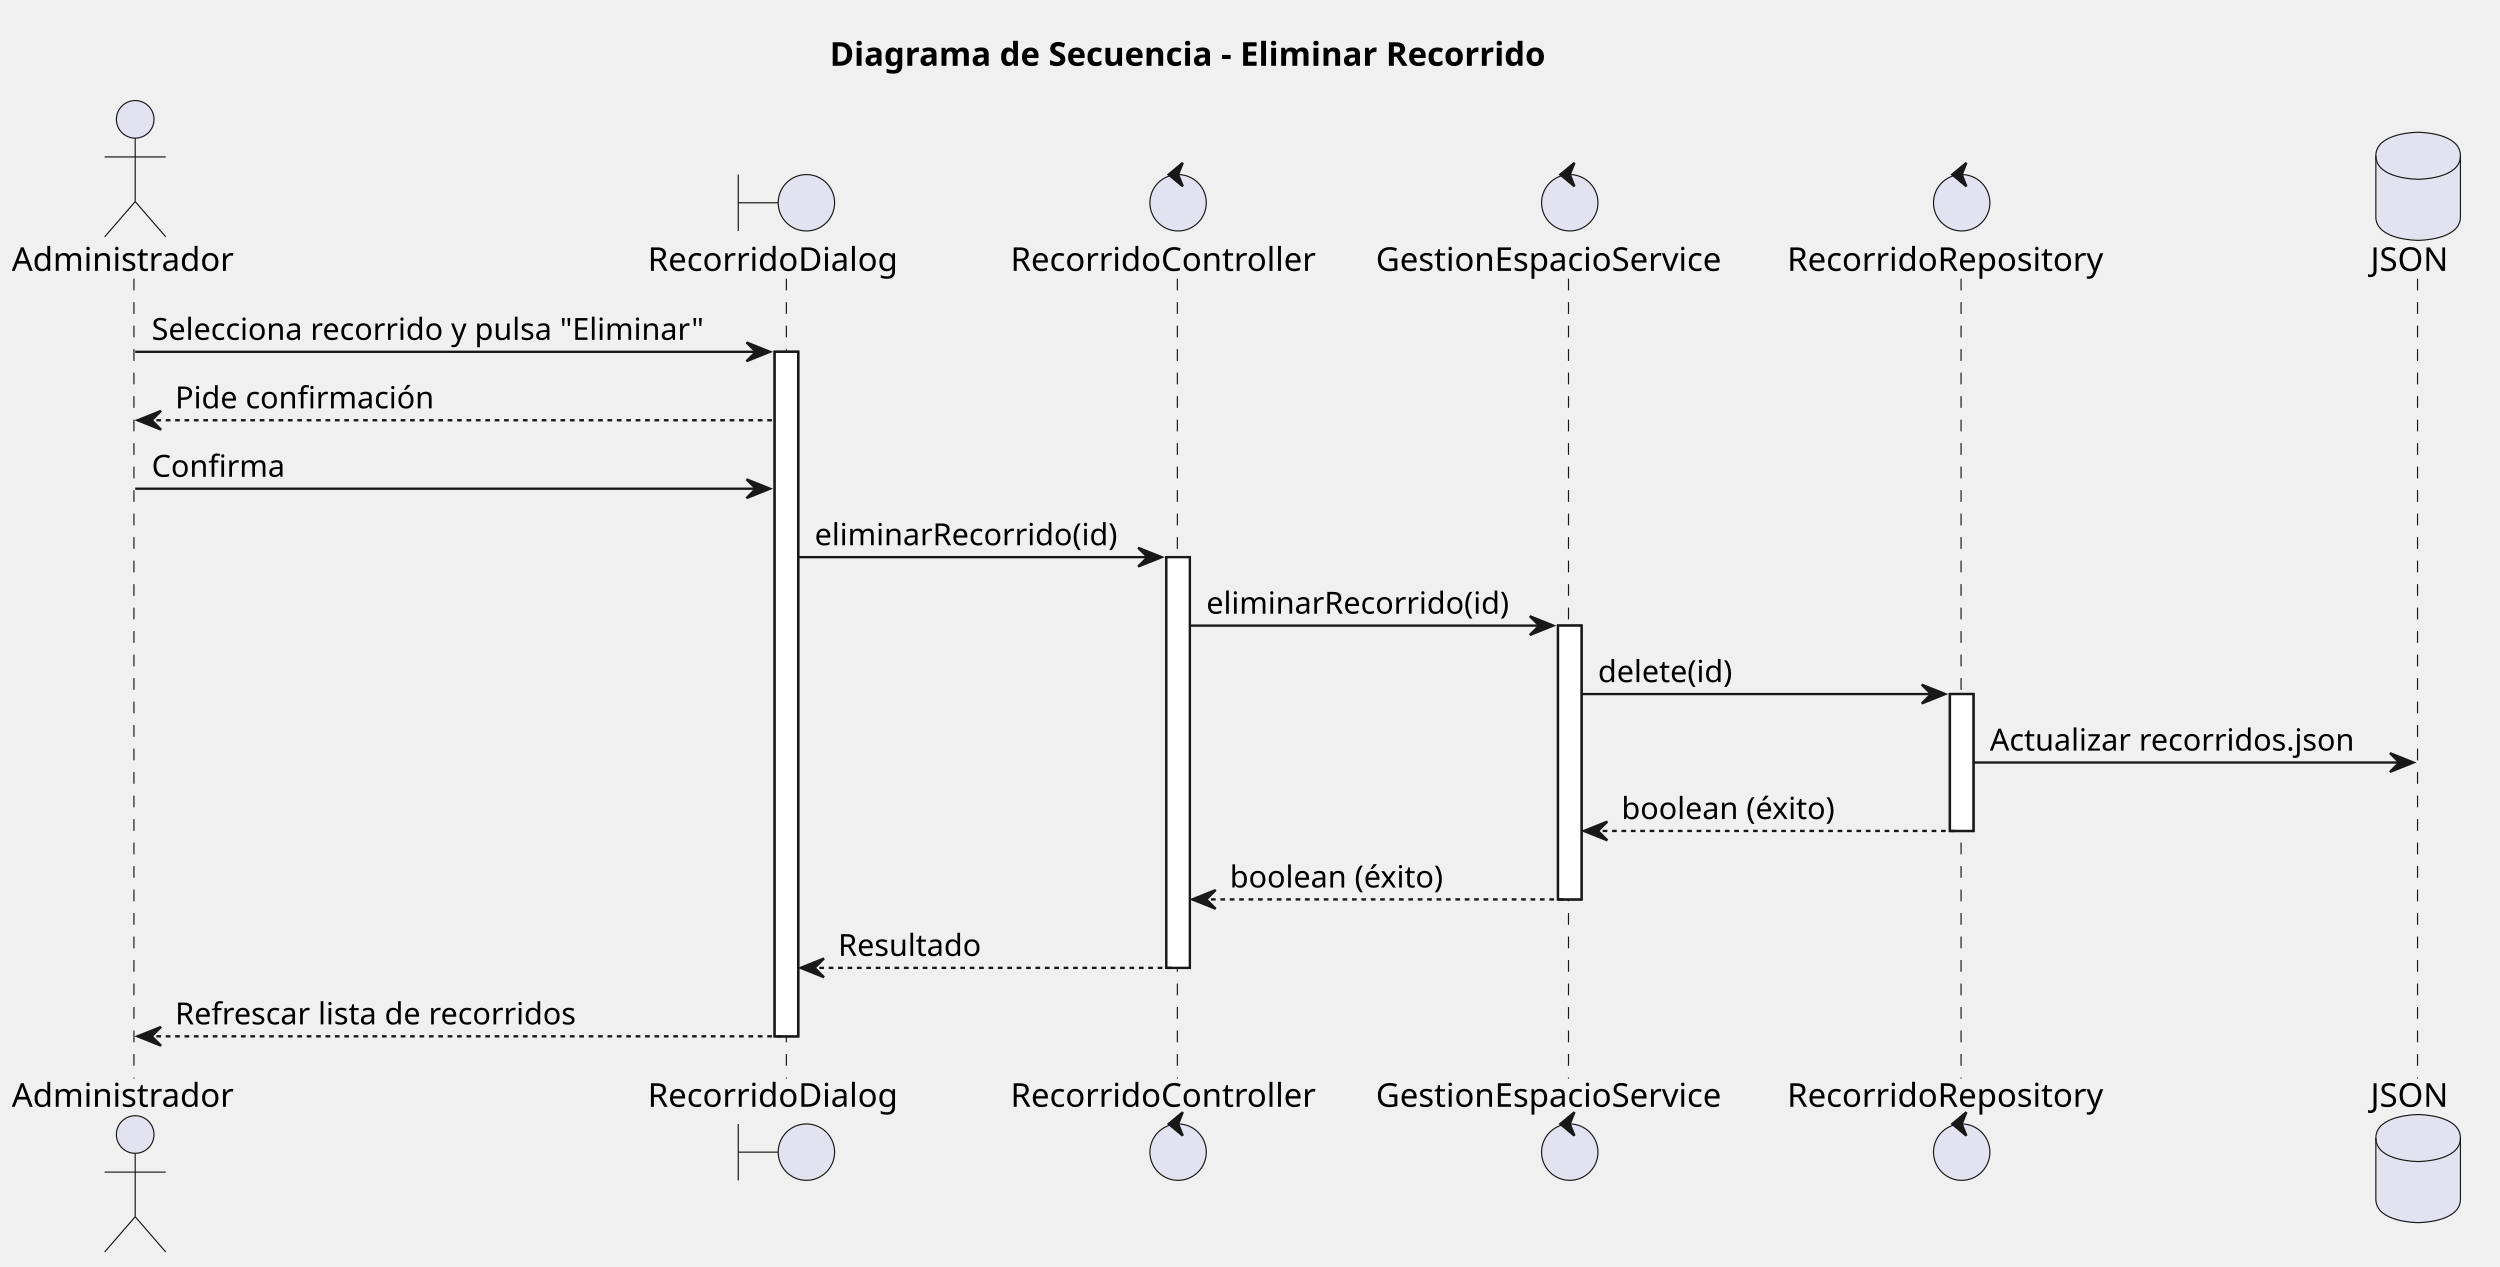
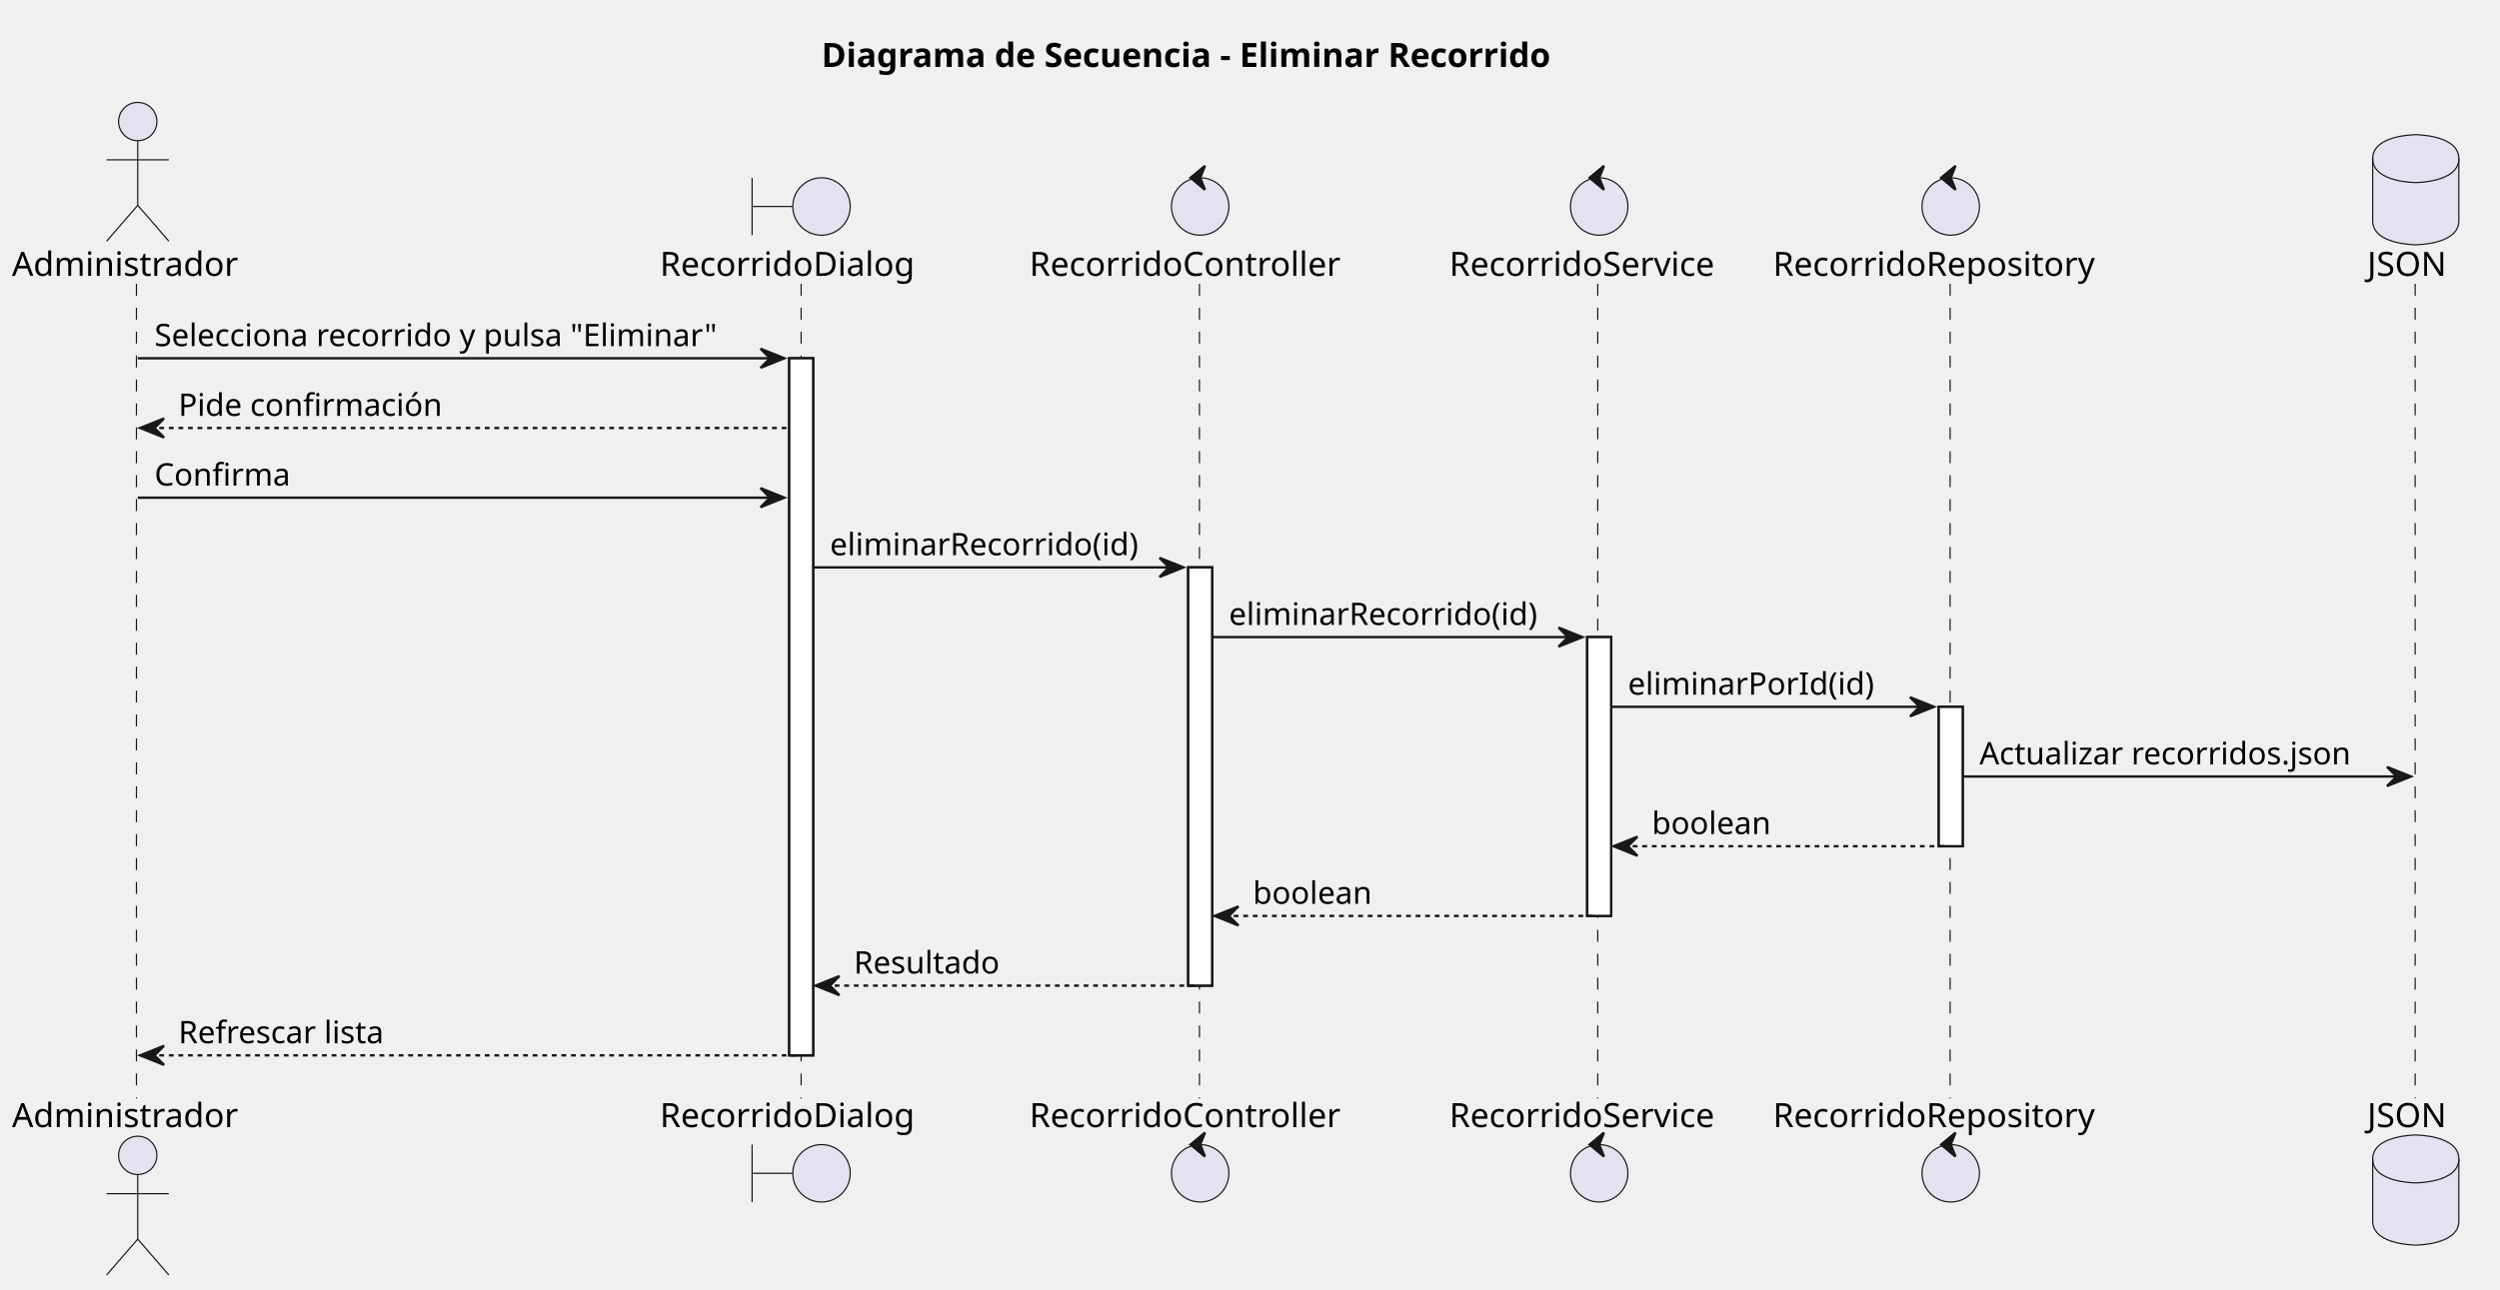
- <svg xmlns="http://www.w3.org/2000/svg" contentStyleType="text/css" data-diagram-type="SEQUENCE" height="539px" preserveAspectRatio="none" style="width:1064px;height:539px;background:#FFFFFF;" version="1.1" viewBox="0 0 1064 539" width="1064px" zoomAndPan="magnify">
+ <svg xmlns="http://www.w3.org/2000/svg" contentStyleType="text/css" data-diagram-type="SEQUENCE" height="539px" preserveAspectRatio="none" style="width:1044px;height:539px;background:#FFFFFF;" version="1.1" viewBox="0 0 1044 539" width="1044px" zoomAndPan="magnify">
  <defs />
  <g>
-     <text fill="#000000" font-family="sans-serif" font-size="14" font-weight="bold" lengthAdjust="spacing" textLength="347.129" x="353.142" y="27.995">Diagrama de Secuencia - Eliminar Recorrido</text>
+     <text fill="#000000" font-family="sans-serif" font-size="14" font-weight="bold" lengthAdjust="spacing" textLength="347.129" x="343.173" y="27.995">Diagrama de Secuencia - Eliminar Recorrido</text>
    <g>
      <rect fill="#FFFFFF" height="291.328" style="stroke:#181818;stroke-width:1;" width="10" x="329.704" y="149.727" />
    </g>
    <g>
      <rect fill="#FFFFFF" height="174.797" style="stroke:#181818;stroke-width:1;" width="10" x="496.397" y="237.125" />
    </g>
    <g>
      <rect fill="#FFFFFF" height="116.531" style="stroke:#181818;stroke-width:1;" width="10" x="663.09" y="266.258" />
    </g>
    <g>
-       <rect fill="#FFFFFF" height="58.266" style="stroke:#181818;stroke-width:1;" width="10" x="829.891" y="295.391" />
+       <rect fill="#FFFFFF" height="58.266" style="stroke:#181818;stroke-width:1;" width="10" x="809.954" y="295.391" />
    </g>
    <g>
      <rect fill="#000000" fill-opacity="0" height="340.461" width="8" x="53.54" y="118.594" />
      <line style="stroke:#181818;stroke-width:0.5;stroke-dasharray:5,5;" x1="57" x2="57" y1="118.594" y2="459.055" />
    </g>
    <g>
      <rect fill="#000000" fill-opacity="0" height="340.461" width="8" x="330.704" y="118.594" />
      <line style="stroke:#181818;stroke-width:0.5;stroke-dasharray:5,5;" x1="334.68" x2="334.68" y1="118.594" y2="459.055" />
    </g>
    <g>
      <rect fill="#000000" fill-opacity="0" height="340.461" width="8" x="497.397" y="118.594" />
      <line style="stroke:#181818;stroke-width:0.5;stroke-dasharray:5,5;" x1="501.082" x2="501.082" y1="118.594" y2="459.055" />
    </g>
    <g>
      <rect fill="#000000" fill-opacity="0" height="340.461" width="8" x="664.09" y="118.594" />
-       <line style="stroke:#181818;stroke-width:0.5;stroke-dasharray:5,5;" x1="667.554" x2="667.554" y1="118.594" y2="459.055" />
+       <line style="stroke:#181818;stroke-width:0.5;stroke-dasharray:5,5;" x1="667.491" x2="667.491" y1="118.594" y2="459.055" />
    </g>
    <g>
-       <rect fill="#000000" fill-opacity="0" height="340.461" width="8" x="830.891" y="118.594" />
-       <line style="stroke:#181818;stroke-width:0.5;stroke-dasharray:5,5;" x1="834.626" x2="834.626" y1="118.594" y2="459.055" />
+       <rect fill="#000000" fill-opacity="0" height="340.461" width="8" x="810.954" y="118.594" />
+       <line style="stroke:#181818;stroke-width:0.5;stroke-dasharray:5,5;" x1="814.689" x2="814.689" y1="118.594" y2="459.055" />
    </g>
    <g>
-       <rect fill="#000000" fill-opacity="0" height="340.461" width="8" x="1025.159" y="118.594" />
-       <line style="stroke:#181818;stroke-width:0.5;stroke-dasharray:5,5;" x1="1028.905" x2="1028.905" y1="118.594" y2="459.055" />
+       <rect fill="#000000" fill-opacity="0" height="340.461" width="8" x="1005.222" y="118.594" />
+       <line style="stroke:#181818;stroke-width:0.5;stroke-dasharray:5,5;" x1="1008.968" x2="1008.968" y1="118.594" y2="459.055" />
    </g>
    <g class="participant participant-head" data-participant="admin">
      <text fill="#000000" font-family="sans-serif" font-size="14" lengthAdjust="spacing" textLength="99.08" x="5" y="115.292">Administrador</text>
      <ellipse cx="57.54" cy="50.797" fill="#E2E2F0" rx="8" ry="8" style="stroke:#181818;stroke-width:0.5;" />
      <path d="M57.54,58.797 L57.54,85.797 M44.54,66.797 L70.54,66.797 M57.54,85.797 L44.54,100.797 M57.54,85.797 L70.54,100.797" fill="none" style="stroke:#181818;stroke-width:0.5;" />
    </g>
    <g class="participant participant-tail" data-participant="admin">
      <text fill="#000000" font-family="sans-serif" font-size="14" lengthAdjust="spacing" textLength="99.08" x="5" y="471.05">Administrador</text>
      <ellipse cx="57.54" cy="482.852" fill="#E2E2F0" rx="8" ry="8" style="stroke:#181818;stroke-width:0.5;" />
      <path d="M57.54,490.852 L57.54,517.852 M44.54,498.852 L70.54,498.852 M57.54,517.852 L44.54,532.852 M57.54,517.852 L70.54,532.852" fill="none" style="stroke:#181818;stroke-width:0.5;" />
    </g>
    <g class="participant participant-head" data-participant="view">
      <text fill="#000000" font-family="sans-serif" font-size="14" lengthAdjust="spacing" textLength="112.048" x="275.68" y="115.292">RecorridoDialog</text>
      <path d="M314.204,74.297 L314.204,98.297 M314.204,86.297 L331.204,86.297" fill="none" style="stroke:#181818;stroke-width:0.5;" />
      <ellipse cx="343.204" cy="86.297" fill="#E2E2F0" rx="12" ry="12" style="stroke:#181818;stroke-width:0.5;" />
    </g>
    <g class="participant participant-tail" data-participant="view">
      <text fill="#000000" font-family="sans-serif" font-size="14" lengthAdjust="spacing" textLength="112.048" x="275.68" y="471.05">RecorridoDialog</text>
      <path d="M314.204,478.352 L314.204,502.352 M314.204,490.352 L331.204,490.352" fill="none" style="stroke:#181818;stroke-width:0.5;" />
      <ellipse cx="343.204" cy="490.352" fill="#E2E2F0" rx="12" ry="12" style="stroke:#181818;stroke-width:0.5;" />
    </g>
    <g class="participant participant-head" data-participant="controller">
      <text fill="#000000" font-family="sans-serif" font-size="14" lengthAdjust="spacing" textLength="136.63" x="430.082" y="115.292">RecorridoController</text>
      <ellipse cx="501.397" cy="86.297" fill="#E2E2F0" rx="12" ry="12" style="stroke:#181818;stroke-width:0.5;" />
      <polygon fill="#181818" points="497.397,74.297,503.397,69.297,501.397,74.297,503.397,79.297,497.397,74.297" style="stroke:#181818;stroke-width:1;" />
    </g>
    <g class="participant participant-tail" data-participant="controller">
      <text fill="#000000" font-family="sans-serif" font-size="14" lengthAdjust="spacing" textLength="136.63" x="430.082" y="471.05">RecorridoController</text>
      <ellipse cx="501.397" cy="490.352" fill="#E2E2F0" rx="12" ry="12" style="stroke:#181818;stroke-width:0.5;" />
      <polygon fill="#181818" points="497.397,478.352,503.397,473.352,501.397,478.352,503.397,483.352,497.397,478.352" style="stroke:#181818;stroke-width:1;" />
    </g>
    <g class="participant participant-head" data-participant="service">
-       <text fill="#000000" font-family="sans-serif" font-size="14" lengthAdjust="spacing" textLength="159.072" x="585.554" y="115.292">GestionEspacioService</text>
+       <text fill="#000000" font-family="sans-serif" font-size="14" lengthAdjust="spacing" textLength="119.198" x="605.491" y="115.292">RecorridoService</text>
      <ellipse cx="668.09" cy="86.297" fill="#E2E2F0" rx="12" ry="12" style="stroke:#181818;stroke-width:0.5;" />
      <polygon fill="#181818" points="664.09,74.297,670.09,69.297,668.09,74.297,670.09,79.297,664.09,74.297" style="stroke:#181818;stroke-width:1;" />
    </g>
    <g class="participant participant-tail" data-participant="service">
-       <text fill="#000000" font-family="sans-serif" font-size="14" lengthAdjust="spacing" textLength="159.072" x="585.554" y="471.05">GestionEspacioService</text>
+       <text fill="#000000" font-family="sans-serif" font-size="14" lengthAdjust="spacing" textLength="119.198" x="605.491" y="471.05">RecorridoService</text>
      <ellipse cx="668.09" cy="490.352" fill="#E2E2F0" rx="12" ry="12" style="stroke:#181818;stroke-width:0.5;" />
      <polygon fill="#181818" points="664.09,478.352,670.09,473.352,668.09,478.352,670.09,483.352,664.09,478.352" style="stroke:#181818;stroke-width:1;" />
    </g>
    <g class="participant participant-head" data-participant="repository">
-       <text fill="#000000" font-family="sans-serif" font-size="14" lengthAdjust="spacing" textLength="142.529" x="760.626" y="115.292">RecorridoRepository</text>
-       <ellipse cx="834.891" cy="86.297" fill="#E2E2F0" rx="12" ry="12" style="stroke:#181818;stroke-width:0.5;" />
-       <polygon fill="#181818" points="830.891,74.297,836.891,69.297,834.891,74.297,836.891,79.297,830.891,74.297" style="stroke:#181818;stroke-width:1;" />
+       <text fill="#000000" font-family="sans-serif" font-size="14" lengthAdjust="spacing" textLength="142.529" x="740.689" y="115.292">RecorridoRepository</text>
+       <ellipse cx="814.954" cy="86.297" fill="#E2E2F0" rx="12" ry="12" style="stroke:#181818;stroke-width:0.5;" />
+       <polygon fill="#181818" points="810.954,74.297,816.954,69.297,814.954,74.297,816.954,79.297,810.954,74.297" style="stroke:#181818;stroke-width:1;" />
    </g>
    <g class="participant participant-tail" data-participant="repository">
-       <text fill="#000000" font-family="sans-serif" font-size="14" lengthAdjust="spacing" textLength="142.529" x="760.626" y="471.05">RecorridoRepository</text>
-       <ellipse cx="834.891" cy="490.352" fill="#E2E2F0" rx="12" ry="12" style="stroke:#181818;stroke-width:0.5;" />
-       <polygon fill="#181818" points="830.891,478.352,836.891,473.352,834.891,478.352,836.891,483.352,830.891,478.352" style="stroke:#181818;stroke-width:1;" />
+       <text fill="#000000" font-family="sans-serif" font-size="14" lengthAdjust="spacing" textLength="142.529" x="740.689" y="471.05">RecorridoRepository</text>
+       <ellipse cx="814.954" cy="490.352" fill="#E2E2F0" rx="12" ry="12" style="stroke:#181818;stroke-width:0.5;" />
+       <polygon fill="#181818" points="810.954,478.352,816.954,473.352,814.954,478.352,816.954,483.352,810.954,478.352" style="stroke:#181818;stroke-width:1;" />
    </g>
    <g class="participant participant-head" data-participant="db">
-       <text fill="#000000" font-family="sans-serif" font-size="14" lengthAdjust="spacing" textLength="34.508" x="1008.905" y="115.292">JSON</text>
-       <path d="M1011.159,66.297 C1011.159,56.297 1029.159,56.297 1029.159,56.297 C1029.159,56.297 1047.159,56.297 1047.159,66.297 L1047.159,92.297 C1047.159,102.297 1029.159,102.297 1029.159,102.297 C1029.159,102.297 1011.159,102.297 1011.159,92.297 L1011.159,66.297" fill="#E2E2F0" style="stroke:#181818;stroke-width:0.5;" />
-       <path d="M1011.159,66.297 C1011.159,76.297 1029.159,76.297 1029.159,76.297 C1029.159,76.297 1047.159,76.297 1047.159,66.297" fill="none" style="stroke:#181818;stroke-width:0.5;" />
+       <text fill="#000000" font-family="sans-serif" font-size="14" lengthAdjust="spacing" textLength="34.508" x="988.968" y="115.292">JSON</text>
+       <path d="M991.222,66.297 C991.222,56.297 1009.222,56.297 1009.222,56.297 C1009.222,56.297 1027.222,56.297 1027.222,66.297 L1027.222,92.297 C1027.222,102.297 1009.222,102.297 1009.222,102.297 C1009.222,102.297 991.222,102.297 991.222,92.297 L991.222,66.297" fill="#E2E2F0" style="stroke:#181818;stroke-width:0.5;" />
+       <path d="M991.222,66.297 C991.222,76.297 1009.222,76.297 1009.222,76.297 C1009.222,76.297 1027.222,76.297 1027.222,66.297" fill="none" style="stroke:#181818;stroke-width:0.5;" />
    </g>
    <g class="participant participant-tail" data-participant="db">
-       <text fill="#000000" font-family="sans-serif" font-size="14" lengthAdjust="spacing" textLength="34.508" x="1008.905" y="471.05">JSON</text>
-       <path d="M1011.159,484.352 C1011.159,474.352 1029.159,474.352 1029.159,474.352 C1029.159,474.352 1047.159,474.352 1047.159,484.352 L1047.159,510.352 C1047.159,520.352 1029.159,520.352 1029.159,520.352 C1029.159,520.352 1011.159,520.352 1011.159,510.352 L1011.159,484.352" fill="#E2E2F0" style="stroke:#181818;stroke-width:0.5;" />
-       <path d="M1011.159,484.352 C1011.159,494.352 1029.159,494.352 1029.159,494.352 C1029.159,494.352 1047.159,494.352 1047.159,484.352" fill="none" style="stroke:#181818;stroke-width:0.5;" />
+       <text fill="#000000" font-family="sans-serif" font-size="14" lengthAdjust="spacing" textLength="34.508" x="988.968" y="471.05">JSON</text>
+       <path d="M991.222,484.352 C991.222,474.352 1009.222,474.352 1009.222,474.352 C1009.222,474.352 1027.222,474.352 1027.222,484.352 L1027.222,510.352 C1027.222,520.352 1009.222,520.352 1009.222,520.352 C1009.222,520.352 991.222,520.352 991.222,510.352 L991.222,484.352" fill="#E2E2F0" style="stroke:#181818;stroke-width:0.5;" />
+       <path d="M991.222,484.352 C991.222,494.352 1009.222,494.352 1009.222,494.352 C1009.222,494.352 1027.222,494.352 1027.222,484.352" fill="none" style="stroke:#181818;stroke-width:0.5;" />
    </g>
    <g>
      <rect fill="#FFFFFF" height="291.328" style="stroke:#181818;stroke-width:1;" width="10" x="329.704" y="149.727" />
    </g>
    <g>
      <rect fill="#FFFFFF" height="174.797" style="stroke:#181818;stroke-width:1;" width="10" x="496.397" y="237.125" />
    </g>
    <g>
      <rect fill="#FFFFFF" height="116.531" style="stroke:#181818;stroke-width:1;" width="10" x="663.09" y="266.258" />
    </g>
    <g>
-       <rect fill="#FFFFFF" height="58.266" style="stroke:#181818;stroke-width:1;" width="10" x="829.891" y="295.391" />
+       <rect fill="#FFFFFF" height="58.266" style="stroke:#181818;stroke-width:1;" width="10" x="809.954" y="295.391" />
    </g>
    <g class="message" data-participant-1="admin" data-participant-2="view">
      <polygon fill="#181818" points="317.704,145.727,327.704,149.727,317.704,153.727,321.704,149.727" style="stroke:#181818;stroke-width:1;" />
      <line style="stroke:#181818;stroke-width:1;" x1="57.54" x2="323.704" y1="149.727" y2="149.727" />
      <text fill="#000000" font-family="sans-serif" font-size="13" lengthAdjust="spacing" textLength="253.164" x="64.54" y="144.661">Selecciona recorrido y pulsa "Eliminar"</text>
    </g>
    <g class="message" data-participant-1="view" data-participant-2="admin">
      <polygon fill="#181818" points="68.54,174.859,58.54,178.859,68.54,182.859,64.54,178.859" style="stroke:#181818;stroke-width:1;" />
      <line style="stroke:#181818;stroke-width:1;stroke-dasharray:2,2;" x1="62.54" x2="328.704" y1="178.859" y2="178.859" />
      <text fill="#000000" font-family="sans-serif" font-size="13" lengthAdjust="spacing" textLength="116.289" x="74.54" y="173.793">Pide confirmación</text>
    </g>
    <g class="message" data-participant-1="admin" data-participant-2="view">
      <polygon fill="#181818" points="317.704,203.992,327.704,207.992,317.704,211.992,321.704,207.992" style="stroke:#181818;stroke-width:1;" />
      <line style="stroke:#181818;stroke-width:1;" x1="57.54" x2="323.704" y1="207.992" y2="207.992" />
      <text fill="#000000" font-family="sans-serif" font-size="13" lengthAdjust="spacing" textLength="59.433" x="64.54" y="202.926">Confirma</text>
    </g>
    <g class="message" data-participant-1="view" data-participant-2="controller">
      <polygon fill="#181818" points="484.397,233.125,494.397,237.125,484.397,241.125,488.397,237.125" style="stroke:#181818;stroke-width:1;" />
      <line style="stroke:#181818;stroke-width:1;" x1="339.704" x2="490.397" y1="237.125" y2="237.125" />
      <text fill="#000000" font-family="sans-serif" font-size="13" lengthAdjust="spacing" textLength="137.693" x="346.704" y="232.059">eliminarRecorrido(id)</text>
    </g>
    <g class="message" data-participant-1="controller" data-participant-2="service">
      <polygon fill="#181818" points="651.09,262.258,661.09,266.258,651.09,270.258,655.09,266.258" style="stroke:#181818;stroke-width:1;" />
      <line style="stroke:#181818;stroke-width:1;" x1="506.397" x2="657.09" y1="266.258" y2="266.258" />
      <text fill="#000000" font-family="sans-serif" font-size="13" lengthAdjust="spacing" textLength="137.693" x="513.397" y="261.192">eliminarRecorrido(id)</text>
    </g>
    <g class="message" data-participant-1="service" data-participant-2="repository">
-       <polygon fill="#181818" points="817.891,291.391,827.891,295.391,817.891,299.391,821.891,295.391" style="stroke:#181818;stroke-width:1;" />
-       <line style="stroke:#181818;stroke-width:1;" x1="673.09" x2="823.891" y1="295.391" y2="295.391" />
-       <text fill="#000000" font-family="sans-serif" font-size="13" lengthAdjust="spacing" textLength="62.962" x="680.09" y="290.325">delete(id)</text>
+       <polygon fill="#181818" points="797.954,291.391,807.954,295.391,797.954,299.391,801.954,295.391" style="stroke:#181818;stroke-width:1;" />
+       <line style="stroke:#181818;stroke-width:1;" x1="673.09" x2="803.954" y1="295.391" y2="295.391" />
+       <text fill="#000000" font-family="sans-serif" font-size="13" lengthAdjust="spacing" textLength="108.278" x="680.09" y="290.325">eliminarPorId(id)</text>
    </g>
    <g class="message" data-participant-1="repository" data-participant-2="db">
-       <polygon fill="#181818" points="1017.159,320.523,1027.159,324.523,1017.159,328.523,1021.159,324.523" style="stroke:#181818;stroke-width:1;" />
-       <line style="stroke:#181818;stroke-width:1;" x1="839.891" x2="1023.159" y1="324.523" y2="324.523" />
-       <text fill="#000000" font-family="sans-serif" font-size="13" lengthAdjust="spacing" textLength="165.268" x="846.891" y="319.457">Actualizar recorridos.json</text>
+       <polygon fill="#181818" points="997.222,320.523,1007.222,324.523,997.222,328.523,1001.222,324.523" style="stroke:#181818;stroke-width:1;" />
+       <line style="stroke:#181818;stroke-width:1;" x1="819.954" x2="1003.222" y1="324.523" y2="324.523" />
+       <text fill="#000000" font-family="sans-serif" font-size="13" lengthAdjust="spacing" textLength="165.268" x="826.954" y="319.457">Actualizar recorridos.json</text>
    </g>
    <g class="message" data-participant-1="repository" data-participant-2="service">
      <polygon fill="#181818" points="684.09,349.656,674.09,353.656,684.09,357.656,680.09,353.656" style="stroke:#181818;stroke-width:1;" />
-       <line style="stroke:#181818;stroke-width:1;stroke-dasharray:2,2;" x1="678.09" x2="833.891" y1="353.656" y2="353.656" />
-       <text fill="#000000" font-family="sans-serif" font-size="13" lengthAdjust="spacing" textLength="98.605" x="690.09" y="348.59">boolean (éxito)</text>
+       <line style="stroke:#181818;stroke-width:1;stroke-dasharray:2,2;" x1="678.09" x2="813.954" y1="353.656" y2="353.656" />
+       <text fill="#000000" font-family="sans-serif" font-size="13" lengthAdjust="spacing" textLength="51.975" x="690.09" y="348.59">boolean</text>
    </g>
    <g class="message" data-participant-1="service" data-participant-2="controller">
      <polygon fill="#181818" points="517.397,378.789,507.397,382.789,517.397,386.789,513.397,382.789" style="stroke:#181818;stroke-width:1;" />
      <line style="stroke:#181818;stroke-width:1;stroke-dasharray:2,2;" x1="511.397" x2="667.09" y1="382.789" y2="382.789" />
-       <text fill="#000000" font-family="sans-serif" font-size="13" lengthAdjust="spacing" textLength="98.605" x="523.397" y="377.723">boolean (éxito)</text>
+       <text fill="#000000" font-family="sans-serif" font-size="13" lengthAdjust="spacing" textLength="51.975" x="523.397" y="377.723">boolean</text>
    </g>
    <g class="message" data-participant-1="controller" data-participant-2="view">
      <polygon fill="#181818" points="350.704,407.922,340.704,411.922,350.704,415.922,346.704,411.922" style="stroke:#181818;stroke-width:1;" />
      <line style="stroke:#181818;stroke-width:1;stroke-dasharray:2,2;" x1="344.704" x2="500.397" y1="411.922" y2="411.922" />
      <text fill="#000000" font-family="sans-serif" font-size="13" lengthAdjust="spacing" textLength="64.924" x="356.704" y="406.856">Resultado</text>
    </g>
    <g class="message" data-participant-1="view" data-participant-2="admin">
      <polygon fill="#181818" points="68.54,437.055,58.54,441.055,68.54,445.055,64.54,441.055" style="stroke:#181818;stroke-width:1;" />
      <line style="stroke:#181818;stroke-width:1;stroke-dasharray:2,2;" x1="62.54" x2="333.704" y1="441.055" y2="441.055" />
-       <text fill="#000000" font-family="sans-serif" font-size="13" lengthAdjust="spacing" textLength="183.612" x="74.54" y="435.989">Refrescar lista de recorridos</text>
+       <text fill="#000000" font-family="sans-serif" font-size="13" lengthAdjust="spacing" textLength="93.374" x="74.54" y="435.989">Refrescar lista</text>
    </g>
  </g>
</svg>
